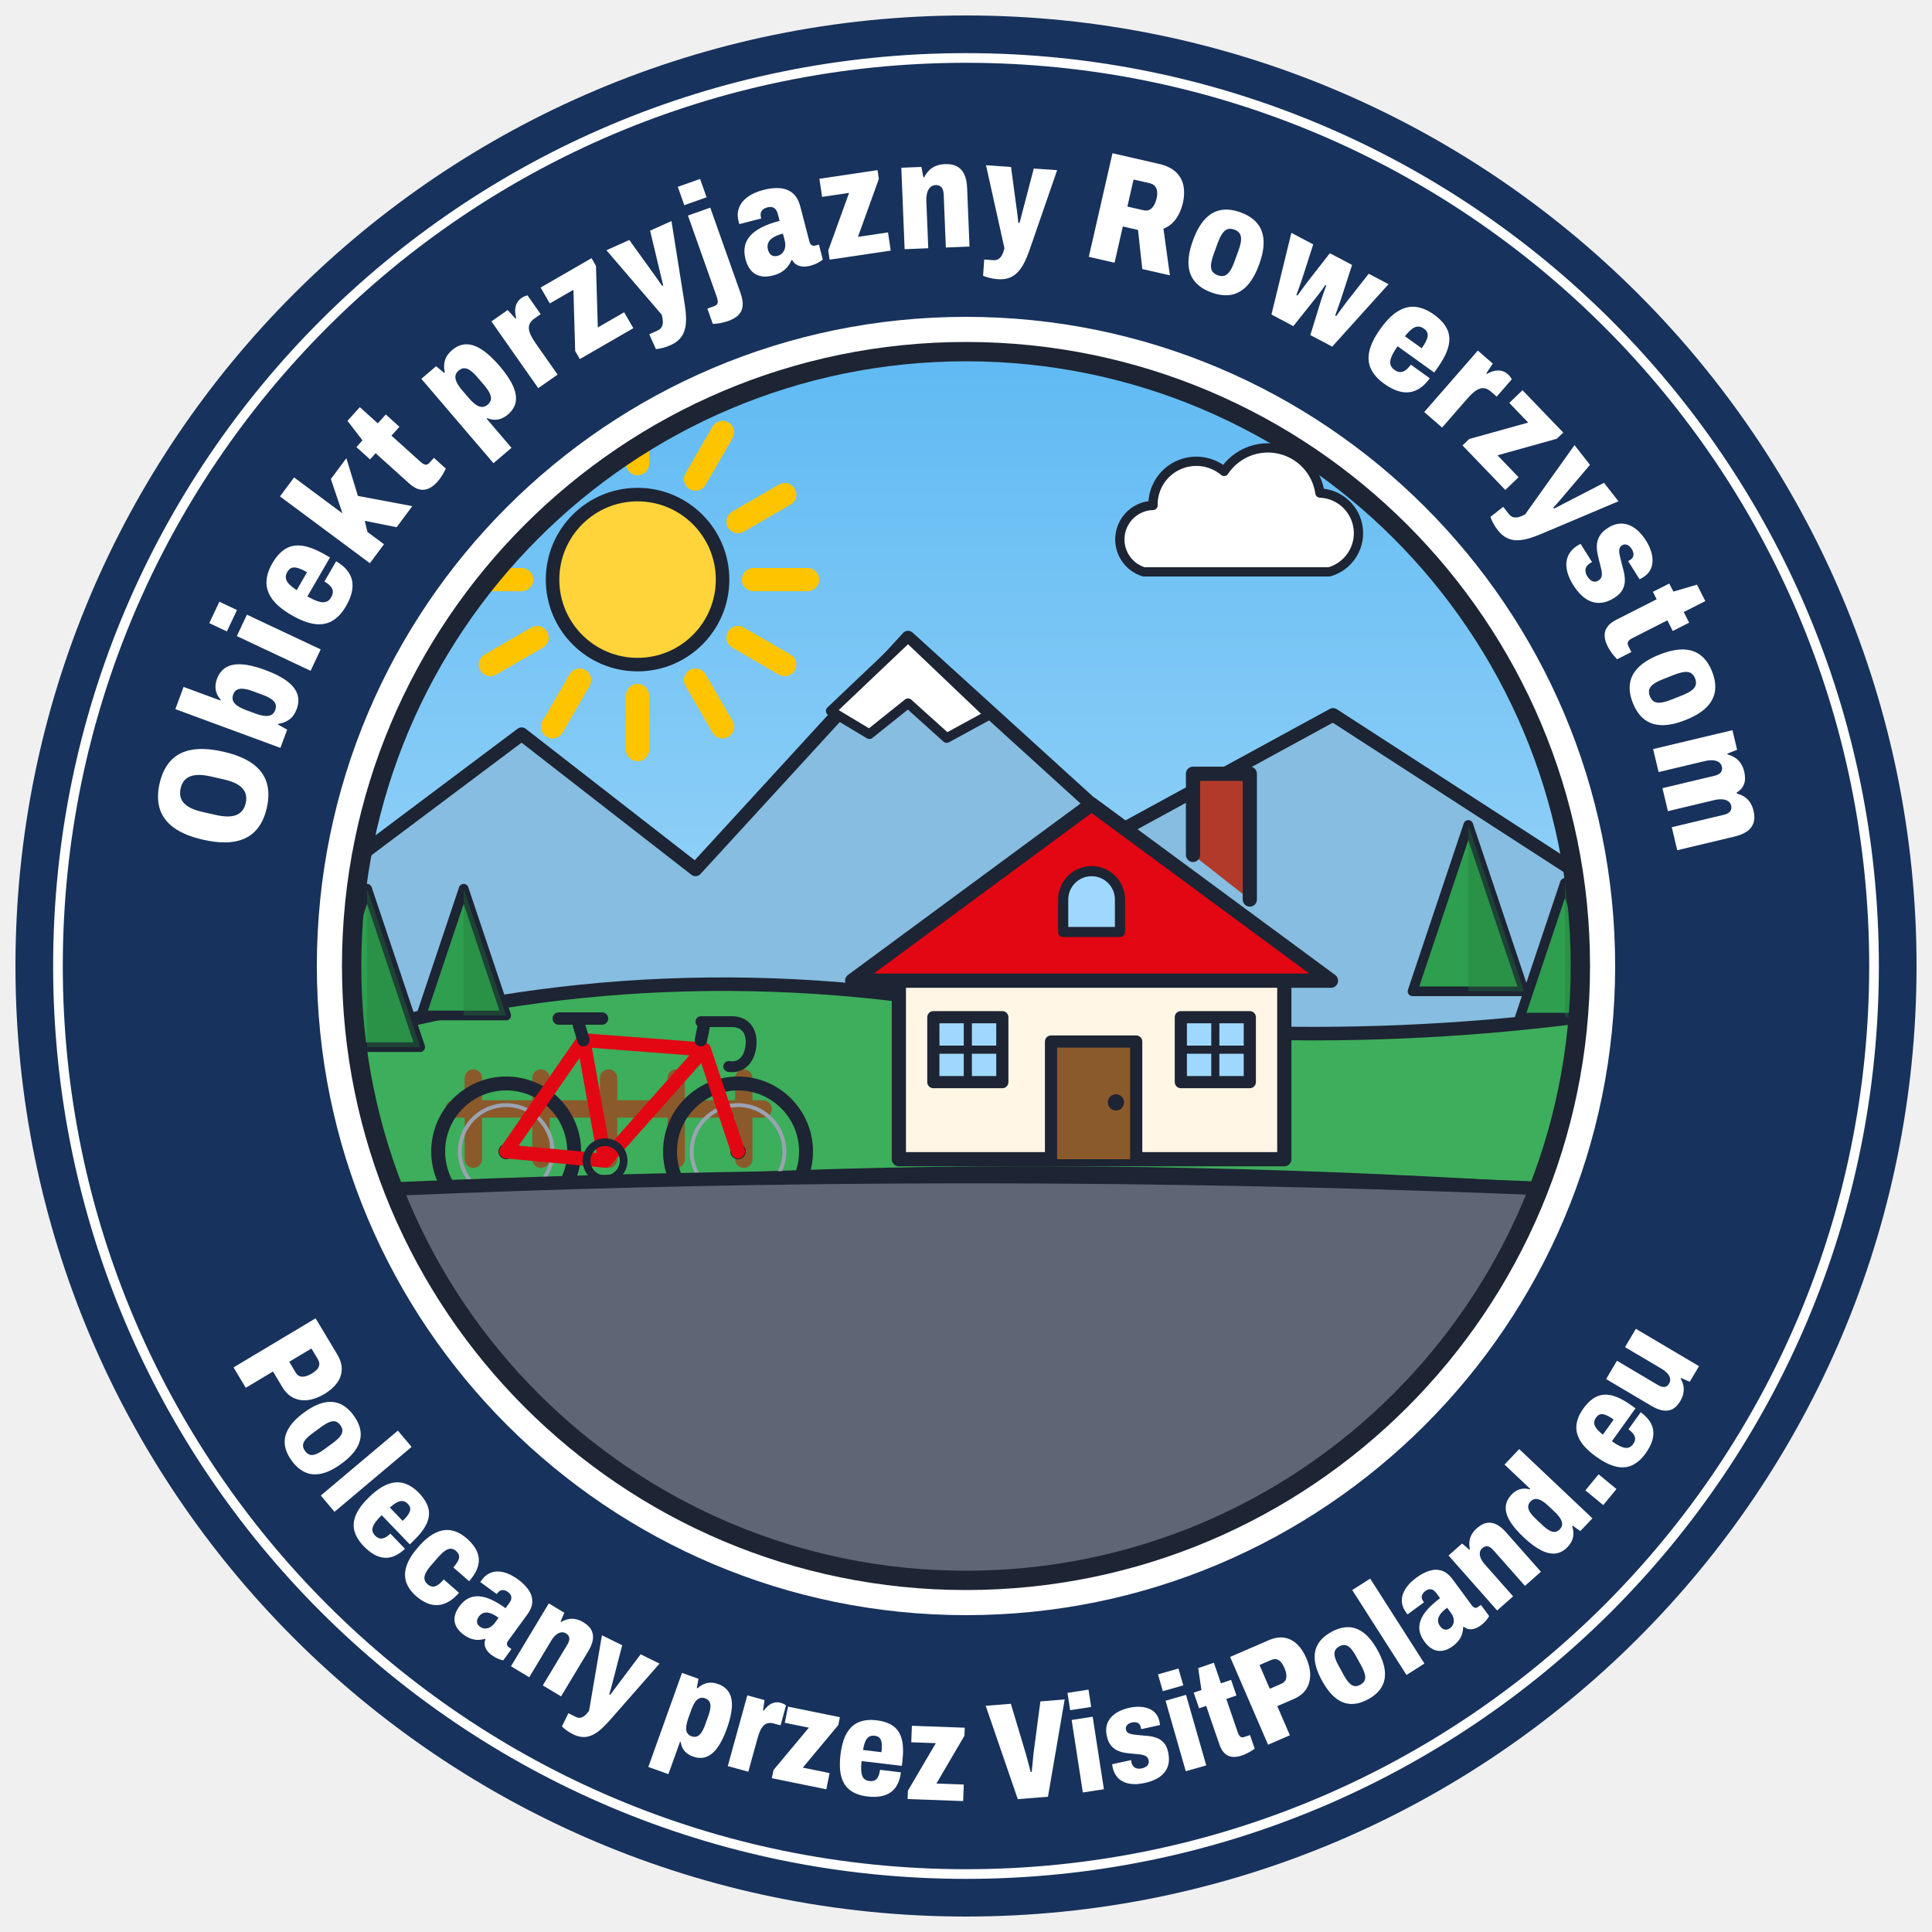
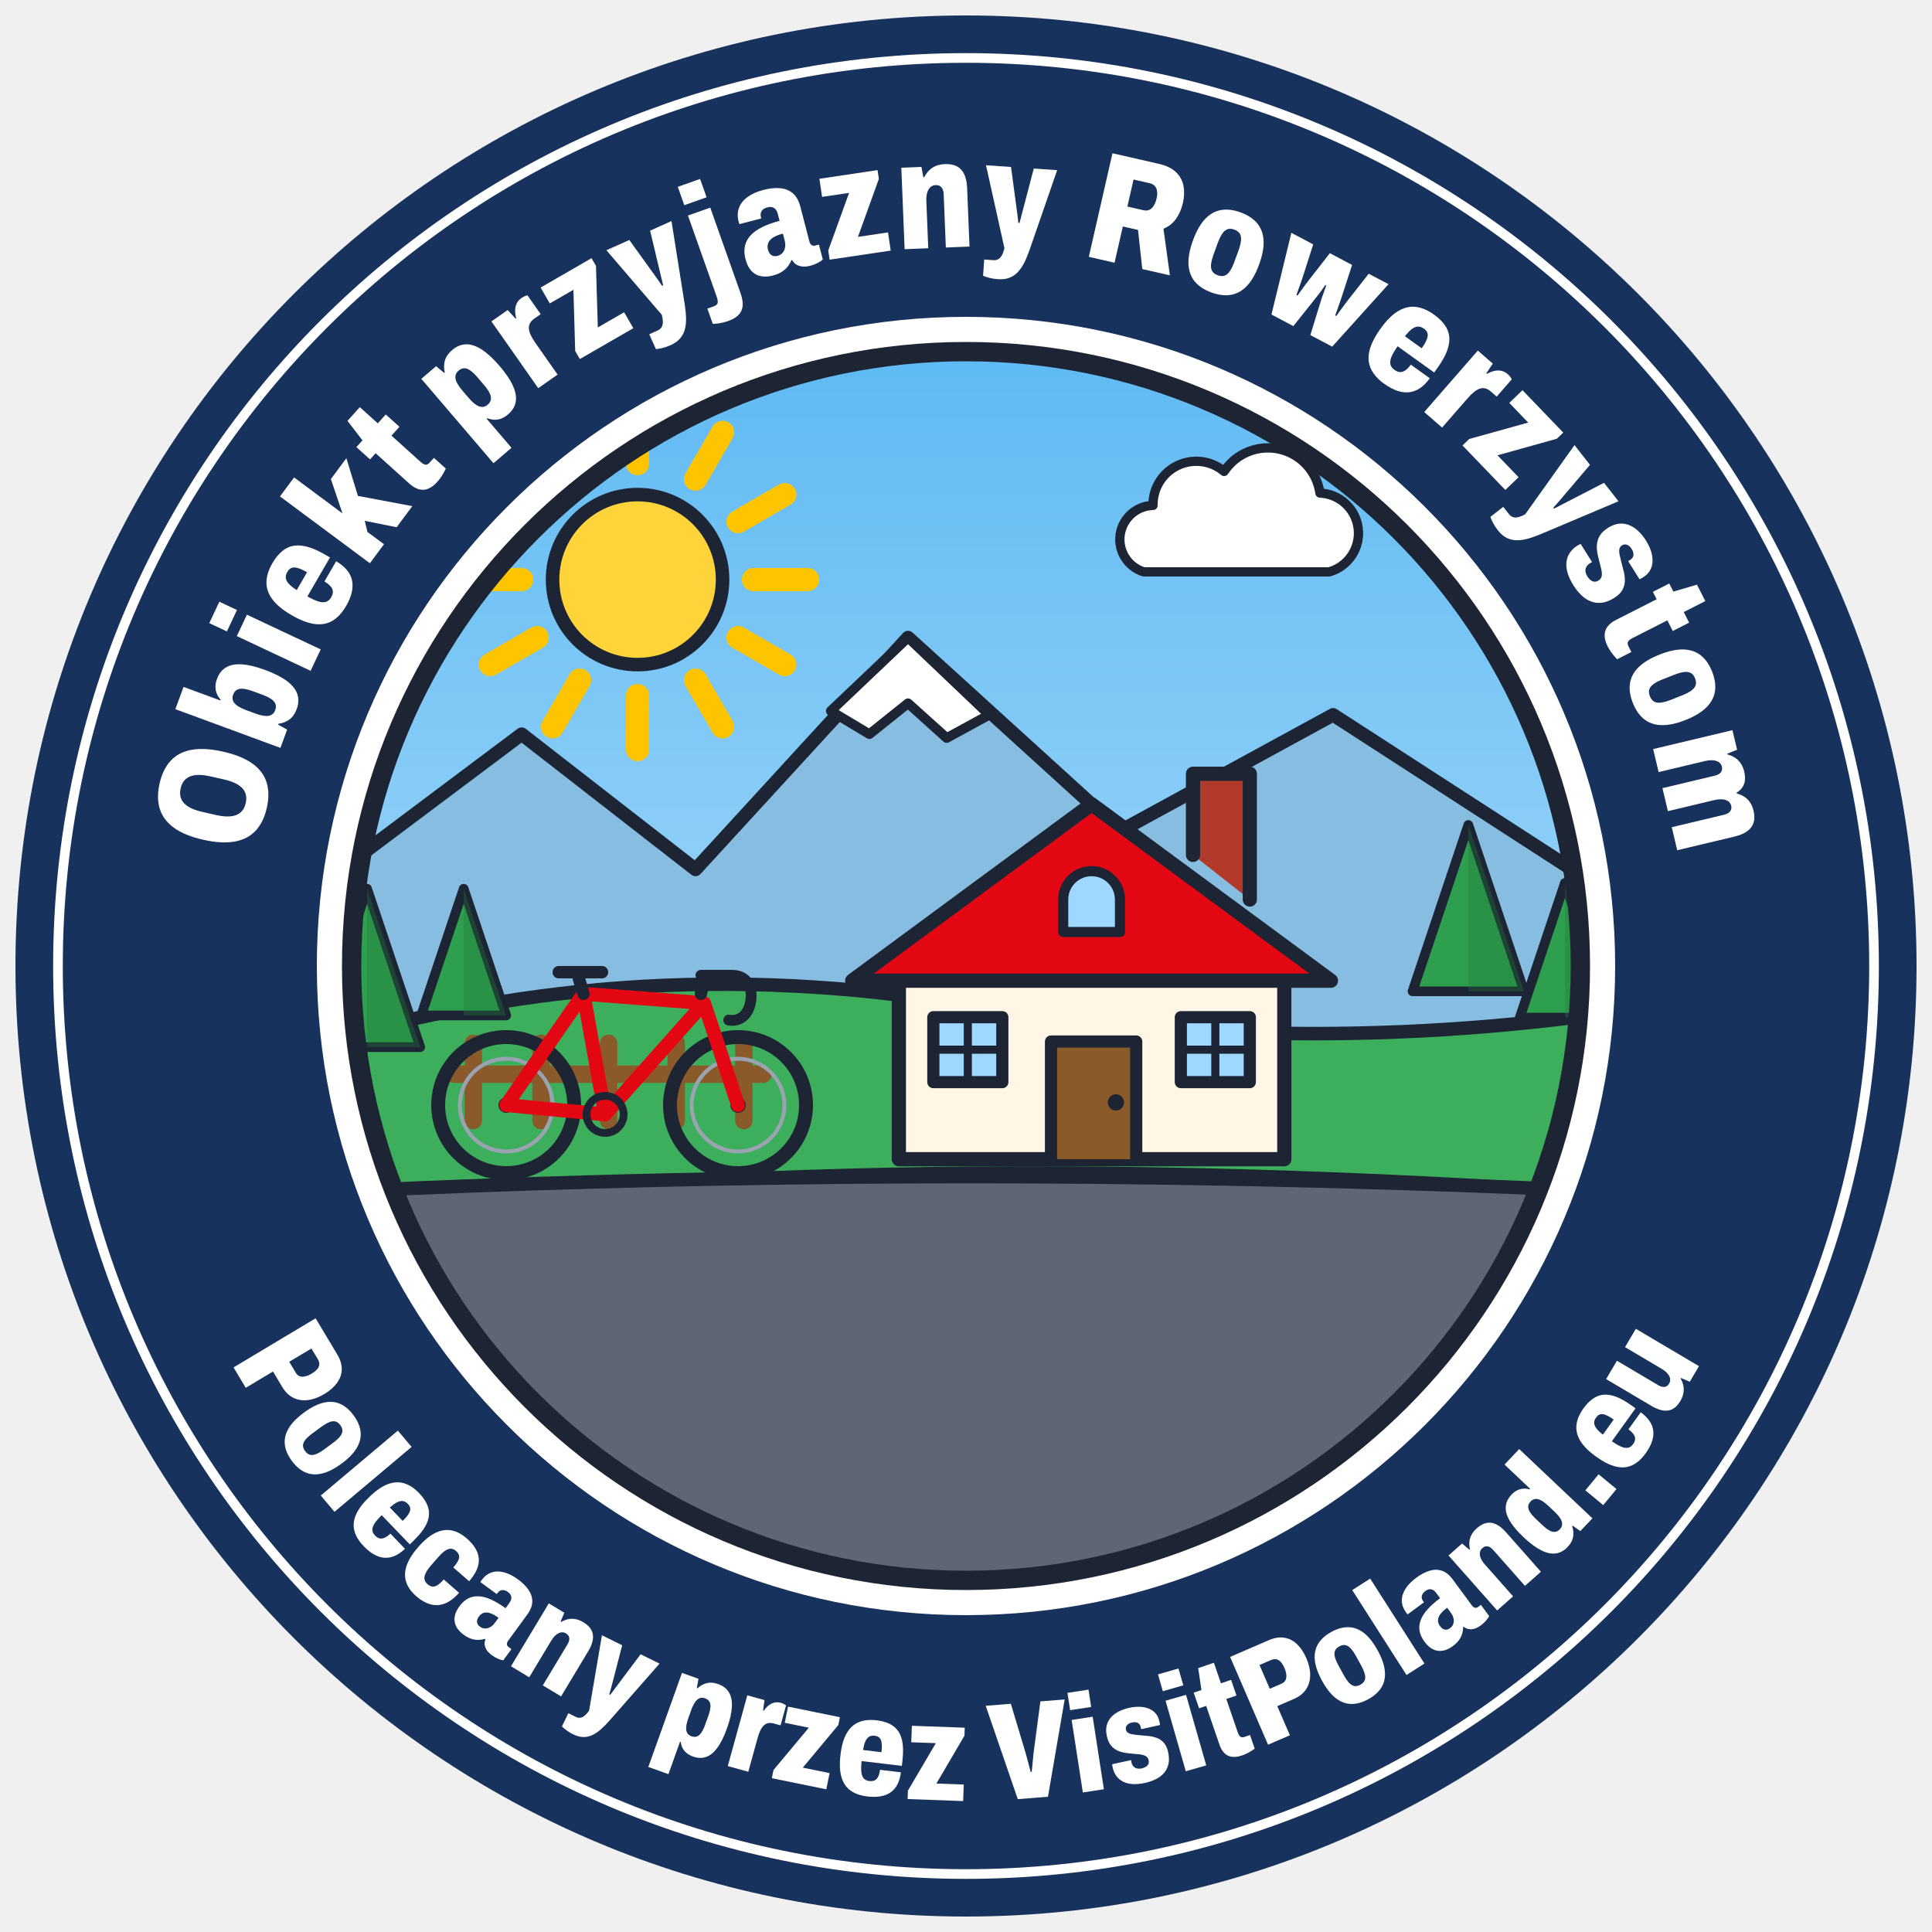
<svg xmlns="http://www.w3.org/2000/svg" viewBox="0 0 1000 1000" width="1000" height="1000" role="img" aria-label="Obiekt przyjazny Rowerzystom, polecany przez VisitPoland.eu">
  <circle cx="500" cy="500" r="492" fill="#17325C" />
  <circle cx="500" cy="500" r="470" fill="none" stroke="#fff" stroke-width="5" />
  <circle cx="500" cy="500" r="336" fill="#fff" />
  <defs>
    <linearGradient id="sk2" x1="0" y1="0" x2="0" y2="1">
      <stop offset="0" stop-color="#59B7F2" />
      <stop offset="1" stop-color="#D2EEFF" />
    </linearGradient>
    <clipPath id="in2">
      <circle cx="500" cy="500" r="318" />
    </clipPath>
  </defs>
  <g clip-path="url(#in2)">
    <rect x="150" y="150" width="700" height="700" fill="url(#sk2)" />
    <path d="M390.0 300.0L418.0 300.0" stroke="#FFC400" stroke-width="12" stroke-linecap="round" />
    <path d="M382.0 330.0L406.2 344.0" stroke="#FFC400" stroke-width="12" stroke-linecap="round" />
    <path d="M360.0 352.0L374.0 376.2" stroke="#FFC400" stroke-width="12" stroke-linecap="round" />
    <path d="M330.0 360.0L330.0 388.0" stroke="#FFC400" stroke-width="12" stroke-linecap="round" />
    <path d="M300.0 352.0L286.0 376.2" stroke="#FFC400" stroke-width="12" stroke-linecap="round" />
    <path d="M278.0 330.0L253.8 344.0" stroke="#FFC400" stroke-width="12" stroke-linecap="round" />
    <path d="M270.0 300.0L242.0 300.0" stroke="#FFC400" stroke-width="12" stroke-linecap="round" />
    <path d="M278.0 270.0L253.8 256.0" stroke="#FFC400" stroke-width="12" stroke-linecap="round" />
    <path d="M300.0 248.0L286.0 223.8" stroke="#FFC400" stroke-width="12" stroke-linecap="round" />
    <path d="M330.0 240.0L330.0 212.0" stroke="#FFC400" stroke-width="12" stroke-linecap="round" />
    <path d="M360.0 248.0L374.0 223.8" stroke="#FFC400" stroke-width="12" stroke-linecap="round" />
    <path d="M382.0 270.0L406.2 256.0" stroke="#FFC400" stroke-width="12" stroke-linecap="round" />
    <circle cx="330" cy="300" r="44" fill="#FFD43B" stroke="#1D2433" stroke-width="7" stroke-linejoin="round" stroke-linecap="round" />
    <g transform="translate(640 280) scale(0.8)">
      <path d="M-60 20h120a26 26 0 0 0-6-51 34 34 0 0 0-62-14 28 28 0 0 0-46 22 22 22 0 0 0-6 43z" fill="#fff" stroke="#1D2433" stroke-width="6" stroke-linejoin="round" stroke-linecap="round" />
    </g>
    <path d="M150 470L270 380L360 450L470 330L580 430L690 370L860 480V860H150Z" fill="#86BDE0" stroke="#1D2433" stroke-width="7" stroke-linejoin="round" stroke-linecap="round" />
    <path d="M430 368L470 330L512 370L490 382L470 364L450 380Z" fill="#fff" stroke="#1D2433" stroke-width="5" stroke-linejoin="round" />
    <path d="M150 545Q320 490 500 520T860 520V860H150Z" fill="#3DAE5B" stroke="#1D2433" stroke-width="7" stroke-linejoin="round" stroke-linecap="round" />
    <path d="M190 460L217.5 542.0H162.5Z" fill="#2E9E4F" stroke="#1D2433" stroke-width="5" stroke-linejoin="round" stroke-linecap="round" />
    <path d="M190 460L217.5 542.0H190Z" fill="#1F7A3A" opacity=".35" />
    <path d="M240 460L262.0 525.6H218.0Z" fill="#2E9E4F" stroke="#1D2433" stroke-width="5" stroke-linejoin="round" stroke-linecap="round" />
    <path d="M240 460L262.0 525.6H240Z" fill="#1F7A3A" opacity=".35" />
    <path d="M760 427L788.875 513.1H731.125Z" fill="#2E9E4F" stroke="#1D2433" stroke-width="5" stroke-linejoin="round" stroke-linecap="round" />
    <path d="M760 427L788.875 513.1H760Z" fill="#1F7A3A" opacity=".35" />
    <path d="M810 457L833.375 526.7H786.625Z" fill="#2E9E4F" stroke="#1D2433" stroke-width="5" stroke-linejoin="round" stroke-linecap="round" />
    <path d="M810 457L833.375 526.7H810Z" fill="#1F7A3A" opacity=".35" />
    <path d="M150 630Q460 590 860 620V860H150Z" fill="#62C46F" stroke="#1D2433" stroke-width="7" stroke-linejoin="round" stroke-linecap="round" />
    <g transform="translate(565 600) scale(1.05)">
      <path d="M-95 0V-95H95V0Z" fill="#FFF6E5" stroke="#1D2433" stroke-width="7" stroke-linejoin="round" stroke-linecap="round" />
      <path d="M-118 -88L0 -175L118 -88Z" fill="#E30613" stroke="#1D2433" stroke-width="7" stroke-linejoin="round" stroke-linecap="round" />
      <path d="M50 -150V-190H78V-128" fill="#B23A2B" stroke="#1D2433" stroke-width="7" stroke-linejoin="round" stroke-linecap="round" />
      <path d="M-20 0V-58H22V0" fill="#8B5A2B" stroke="#1D2433" stroke-width="6" stroke-linejoin="round" stroke-linecap="round" />
      <circle cx="12" cy="-28" r="4" fill="#1D2433" />
      <path d="M-78 -70H-44V-38H-78ZM44 -70H78V-38H44Z" fill="#9FD8FF" stroke="#1D2433" stroke-width="6" stroke-linejoin="round" stroke-linecap="round" />
      <path d="M-61 -70V-38M-78 -54H-44M61 -70V-38M44 -54H78" stroke="#1D2433" stroke-width="4" />
      <path d="M-14 -128a14 14 0 0 1 28 0v16h-28z" fill="#9FD8FF" stroke="#1D2433" stroke-width="5" stroke-linejoin="round" stroke-linecap="round" />
    </g>
-     <path d="M245 600V558M280 600V558M315 600V558M350 600V558M385 600V558M235 574H395" stroke="#8B5A2B" stroke-width="9" stroke-linecap="round" />
-     <g transform="translate(262 596) rotate(0) scale(0.8)">
+     <path d="M245 580V540M280 580V540M315 580V540M350 580V540M385 580V540M235 556H395" stroke="#8B5A2B" stroke-width="9" stroke-linecap="round" />
+     <g transform="translate(262 572) rotate(0) scale(0.8)">
      <circle cx="0" cy="0" r="44" fill="none" stroke="#1D2433" stroke-width="9" />
      <circle cx="0" cy="0" r="30" fill="none" stroke="#9AA3B2" stroke-width="2.5" />
      <circle cx="0" cy="0" r="5" fill="#1D2433" />
      <circle cx="150" cy="0" r="44" fill="none" stroke="#1D2433" stroke-width="9" />
      <circle cx="150" cy="0" r="30" fill="none" stroke="#9AA3B2" stroke-width="2.5" />
      <circle cx="150" cy="0" r="5" fill="#1D2433" />
      <path d="M0 0L64 6L50 -72L128 -66L64 6M0 0L50 -72M128 -66L150 0" stroke="#E30613" stroke-width="9" stroke-linecap="round" stroke-linejoin="round" fill="none" />
      <path d="M126 -72l2 -10" stroke="#1D2433" stroke-width="8" stroke-linecap="round" />
      <path d="M126 -84h20c10 0 14 8 12 18c-2 9 -8 12 -14 11" fill="none" stroke="#1D2433" stroke-width="7" stroke-linecap="round" />
      <path d="M50 -72l-3 -10M34 -86h28" stroke="#1D2433" stroke-width="8" stroke-linecap="round" />
      <circle cx="64" cy="6" r="12" fill="none" stroke="#1D2433" stroke-width="5" />
    </g>
    <path d="M150 618Q500 600 860 618V860H150Z" fill="#5E6675" stroke="#1D2433" stroke-width="7" stroke-linejoin="round" stroke-linecap="round" />
  </g>
  <circle cx="500" cy="500" r="318" fill="none" stroke="#1D2433" stroke-width="10" />
  <g fill="#fff">
    <path d="M138.102 418.144Q136.43 425.531 132.334 429.944Q128.238 434.356 121.493 435.583Q114.748 436.81 105.197 434.649Q95.614 432.48 90.071 428.473Q84.528 424.466 82.721 418.718Q80.915 412.97 82.587 405.583Q84.269 398.147 88.376 393.728Q92.482 389.309 99.205 388.101Q105.928 386.894 115.512 389.062Q125.063 391.223 130.628 395.211Q136.192 399.199 137.988 404.954Q139.784 410.709 138.102 418.144ZM127.189 415.675Q127.748 413.203 127.241 411.262Q126.734 409.32 125.275 407.82Q123.816 406.32 121.463 405.241Q119.109 404.161 115.973 403.451L108.892 401.849Q105.744 401.137 103.164 401.1Q100.583 401.063 98.615 401.788Q96.646 402.512 95.353 404.046Q94.059 405.581 93.499 408.053Q92.944 410.508 93.449 412.458Q93.955 414.408 95.422 415.899Q96.889 417.39 99.235 418.461Q101.582 419.533 104.73 420.245L111.811 421.847Q114.947 422.557 117.535 422.602Q120.122 422.647 122.082 421.931Q124.042 421.216 125.338 419.673Q126.633 418.131 127.189 415.675Z" />
    <path d="M153.562 367.05Q152.259 370.586 149.782 372.409Q147.306 374.232 144.101 374.621L143.939 375.059L148.632 377.648L145.146 387.105L90.765 367.059L95.01 355.543L114.048 362.561L114.206 362.134Q112.931 360.726 112.233 359.056Q111.535 357.385 111.53 355.457Q111.526 353.529 112.311 351.399Q113.805 347.346 116.976 345.453Q120.147 343.559 125.154 343.866Q130.162 344.172 137.182 346.76Q144.292 349.381 148.453 352.472Q152.613 355.563 153.87 359.183Q155.128 362.802 153.562 367.05ZM142.445 367.563Q143.106 365.768 142.585 364.367Q142.064 362.965 140.366 361.802Q138.669 360.639 135.826 359.591L130.942 357.79Q128.029 356.716 125.995 356.514Q123.962 356.311 122.654 357.038Q121.346 357.765 120.696 359.528Q120.209 360.849 120.422 361.999Q120.635 363.148 121.517 364.132Q122.398 365.116 123.916 365.975Q125.435 366.835 127.56 367.619L132.031 369.267Q134.792 370.285 136.886 370.526Q138.981 370.767 140.382 370.06Q141.784 369.354 142.445 367.563Z" />
    <path d="M117.444 326.823 108.327 322.534 113.539 311.454 122.656 315.743ZM160.772 347.206 122.588 329.242 127.8 318.163 165.984 336.126Z" />
    <path d="M179.121 313.702Q176.094 318.925 172.097 321.3Q168.1 323.675 162.877 322.985Q157.653 322.295 150.917 318.391Q144.098 314.44 140.962 310.176Q137.826 305.913 137.924 301.272Q138.021 296.632 140.959 291.563Q143.93 286.436 147.694 284.11Q151.458 281.785 156.517 282.494Q161.576 283.204 168.49 287.21L170.793 288.545L159.114 308.699Q162.308 310.521 164.664 311.276Q167.02 312.032 168.673 311.541Q170.327 311.049 171.418 309.167Q172.124 307.949 172.254 306.854Q172.385 305.759 171.941 304.763Q171.497 303.767 170.489 302.826Q169.48 301.885 167.928 300.966L173.99 290.505Q177.474 292.543 179.533 295.026Q181.591 297.508 182.211 300.404Q182.83 303.3 182.057 306.635Q181.283 309.969 179.121 313.702ZM153.577 305.437 158.934 296.192Q156.831 294.974 155.223 294.363Q153.615 293.752 152.392 293.722Q151.17 293.692 150.281 294.276Q149.392 294.861 148.719 296.022Q147.719 297.748 147.955 299.276Q148.191 300.804 149.591 302.286Q150.991 303.768 153.577 305.437Z" />
    <path d="M191.451 291.528 144.913 256.946 152.217 247.118 177.257 265.726 171.262 247.947 179.279 237.159 185.254 256.684 213.407 261.982 205.301 272.89 188.797 269.588 190.197 275.341 198.754 281.7Z" />
    <path d="M226.3 249.465Q224.039 251.975 221.676 252.946Q219.314 253.918 216.862 253.255Q214.41 252.592 211.937 250.364L194.419 234.584L191.534 237.786L184.467 231.421L187.613 227.929L179.86 217.826L186.244 210.74L195.547 219.121L199.678 214.535L206.745 220.901L202.614 225.486L217.635 239.017Q219.058 240.3 220.157 240.499Q221.255 240.698 222.408 239.418L224.599 236.985L230.774 242.547Q230.197 243.741 229.465 245.026Q228.733 246.311 227.923 247.437Q227.112 248.563 226.3 249.465Z" />
    <path d="M255.421 239.759 218.083 196.083 225.745 189.533 229.849 192.996 230.204 192.692Q229.451 189.478 230.281 186.58Q231.111 183.683 233.975 181.234Q237.417 178.292 241.248 178.217Q245.079 178.141 249.415 180.964Q253.752 183.788 258.687 189.561Q263.53 195.226 265.563 199.828Q267.596 204.429 266.92 208.06Q266.244 211.691 262.961 214.497Q261.235 215.973 259.439 216.653Q257.643 217.334 255.834 217.258Q254.025 217.183 252.249 216.459L251.903 216.755L264.75 231.783ZM252.429 209.452Q253.856 208.231 254.085 206.752Q254.313 205.273 253.412 203.43Q252.512 201.586 250.521 199.258L247.139 195.301Q245.143 192.966 243.469 191.784Q241.794 190.602 240.299 190.6Q238.804 190.597 237.35 191.839Q235.899 193.08 235.723 194.64Q235.546 196.2 236.493 198.074Q237.44 199.948 239.379 202.216L242.467 205.829Q243.939 207.551 245.268 208.672Q246.597 209.793 247.825 210.279Q249.054 210.765 250.206 210.566Q251.358 210.367 252.429 209.452Z" />
    <path d="M278.585 200.915 254.363 166.36 262.768 160.469 266.848 164.924 267.193 164.682Q266.593 162.504 266.64 160.564Q266.686 158.624 267.485 157.014Q268.283 155.404 269.872 154.29Q270.673 153.729 271.513 153.364Q272.353 152.999 273.027 152.882L279.842 162.604L276.574 164.895Q274.999 166 274.31 167.302Q273.622 168.605 273.75 170.139Q273.878 171.674 274.725 173.48Q275.573 175.286 277.051 177.395L288.611 193.886Z" />
    <path d="M300.123 185.848 297.716 181.678 296.8 149.991 284.566 157.051 279.827 148.839 306.181 133.629 308.479 137.612 309.428 169.491 323.057 161.625 327.813 169.866Z" />
    <path d="M347.079 178.658Q344.837 179.664 342.708 180.157Q340.578 180.65 339.489 180.694L336.046 173.015L340.304 171.105Q341.915 170.383 342.539 169.15Q343.162 167.917 343.087 166.319Q343.011 164.722 342.534 162.922L313.881 129.523L325.72 124.214L337.331 140.336Q338.096 141.344 339.075 142.746Q340.054 144.148 341.027 145.515Q342 146.883 342.684 147.956L343.241 147.705Q343.043 146.779 342.754 145.575Q342.466 144.37 342.127 143.034Q341.788 141.697 341.509 140.42Q341.229 139.143 340.954 138.1L336.492 119.384L347.559 114.422L354.419 157.608Q355.021 161.434 355.097 164.689Q355.173 167.944 354.447 170.589Q353.721 173.234 351.948 175.252Q350.176 177.27 347.079 178.658Z" />
    <path d="M354.187 106.203 350.823 96.706 362.365 92.618 365.729 102.115ZM376.763 166.211Q375.873 166.526 374.391 166.895Q372.908 167.263 371.391 167.454Q369.874 167.646 368.928 167.605L366.136 159.723L369.55 158.514Q371.24 157.915 371.465 156.767Q371.691 155.619 370.921 153.444L356.085 111.562L367.627 107.473L383.292 151.699Q384.666 155.577 384.387 158.377Q384.108 161.176 382.189 163.072Q380.271 164.968 376.763 166.211Z" />
    <path d="M400.048 142.612Q397.625 143.242 395.416 143.135Q393.207 143.028 391.333 142.061Q389.459 141.094 388.06 139.131Q386.661 137.168 385.877 134.151Q384.908 130.425 385.57 127.368Q386.233 124.31 388.47 121.869Q390.708 119.427 394.487 117.555Q398.266 115.683 403.52 114.317L402.597 110.767Q402.218 109.308 401.505 108.437Q400.792 107.566 399.739 107.258Q398.687 106.949 397.228 107.329Q395.758 107.711 394.898 108.466Q394.038 109.222 393.796 110.22Q393.554 111.218 393.861 112.402L394.034 113.067L382.734 116.005Q382.573 115.704 382.496 115.409Q382.419 115.114 382.325 114.752Q381.306 110.835 382.5 107.596Q383.693 104.356 386.932 101.975Q390.172 99.594 395.273 98.268Q399.642 97.132 403.5 97.384Q407.357 97.637 410.183 99.894Q413.008 102.15 414.284 107.057L418.971 125.082Q419.28 126.271 420.054 126.832Q420.828 127.394 421.982 127.093L423.87 126.602L425.883 134.343Q424.855 135.242 423.182 136.122Q421.51 137.001 419.417 137.545Q417.163 138.131 415.312 137.942Q413.461 137.754 412.13 136.89Q410.8 136.027 410.04 134.594L409.628 134.701Q408.937 136.385 407.744 137.927Q406.551 139.468 404.688 140.679Q402.824 141.89 400.048 142.612ZM402.467 132.429Q403.687 132.111 404.553 131.359Q405.42 130.606 405.905 129.561Q406.39 128.516 406.463 127.212Q406.535 125.908 406.164 124.484L405.236 120.915Q401.831 121.801 399.982 123.064Q398.133 124.327 397.584 125.867Q397.035 127.408 397.499 129.193Q397.86 130.584 398.579 131.419Q399.297 132.254 400.284 132.497Q401.272 132.739 402.467 132.429Z" />
    <path d="M429.412 134.405 428.704 129.643 439.485 99.832 425.514 101.908 424.12 92.529 454.218 88.057 454.894 92.605 444.073 122.606 459.638 120.293 461.036 129.705Z" />
    <path d="M468.232 128.983 466.522 86.819 476.929 86.397 477.932 91.783 478.353 91.766Q479.462 89.582 481 88.095Q482.538 86.607 484.572 85.825Q486.606 85.043 489.071 84.943Q492.903 84.788 495.38 86.149Q497.857 87.511 499.134 90.29Q500.411 93.069 500.583 97.296L501.813 127.621L489.566 128.117L488.45 100.594Q488.402 99.415 488.126 98.515Q487.85 97.615 487.335 96.995Q486.821 96.376 486.057 96.069Q485.294 95.763 484.265 95.804Q482.605 95.872 481.504 96.943Q480.403 98.015 479.89 99.82Q479.376 101.625 479.474 104.025L480.466 128.486Z" />
    <path d="M516.496 144.51Q514.044 144.34 511.934 143.773Q509.823 143.205 508.842 142.73L509.423 134.334L514.078 134.656Q515.839 134.778 516.97 133.984Q518.101 133.19 518.787 131.745Q519.473 130.301 519.9 128.488L510.36 85.529L523.304 86.424L525.95 106.114Q526.15 107.364 526.354 109.062Q526.557 110.759 526.771 112.424Q526.985 114.089 527.083 115.357L527.692 115.399Q527.954 114.489 528.267 113.29Q528.58 112.092 528.91 110.753Q529.241 109.415 529.596 108.157Q529.951 106.899 530.201 105.849L535.081 87.238L547.181 88.075L532.887 129.4Q531.616 133.058 530.149 135.965Q528.683 138.872 526.796 140.863Q524.909 142.854 522.395 143.799Q519.882 144.744 516.496 144.51Z" />
    <path d="M563.569 132.94 575.813 79.322 599.695 84.776Q605.655 86.137 608.735 89.152Q611.815 92.168 612.579 96.264Q613.343 100.361 612.296 104.948Q611.193 109.78 608.679 113.294Q606.165 116.808 602.209 118.384L605.528 142.522L591.243 139.26L589.03 119.01L581.178 117.217L576.893 135.983ZM583.531 106.915 591.853 108.816Q594.507 109.422 596.214 107.681Q597.92 105.939 598.646 102.762Q599.123 100.671 598.915 99.044Q598.707 97.418 597.763 96.32Q596.819 95.222 594.951 94.795L586.728 92.917Z" />
    <path d="M627.015 151.377Q621.457 149.352 618.456 145.76Q615.456 142.168 615.17 136.858Q614.884 131.549 617.477 124.432Q620.088 117.268 623.715 113.411Q627.341 109.554 631.952 108.727Q636.562 107.9 642.121 109.926Q647.692 111.955 650.701 115.56Q653.711 119.164 654.019 124.455Q654.328 129.746 651.717 136.91Q649.124 144.026 645.475 147.902Q641.826 151.777 637.206 152.592Q632.586 153.407 627.015 151.377ZM630.262 142.469Q632.233 143.187 633.747 142.716Q635.261 142.245 636.517 140.442Q637.774 138.64 638.944 135.429L640.969 129.873Q642.155 126.618 642.351 124.434Q642.548 122.25 641.697 120.901Q640.846 119.552 638.875 118.834Q636.947 118.132 635.43 118.617Q633.913 119.103 632.666 120.905Q631.419 122.706 630.233 125.961L628.208 131.517Q627.038 134.728 626.832 136.913Q626.627 139.098 627.481 140.432Q628.334 141.766 630.262 142.469Z" />
    <path d="M658.103 162.8 668.402 120.513 679.722 126.496 674.42 142.984Q674.076 144.175 673.427 145.958Q672.779 147.741 672.144 149.55Q671.509 151.358 671.02 152.683L671.556 152.967Q672.544 151.658 673.645 150.114Q674.745 148.57 675.824 147.126Q676.903 145.681 677.689 144.694L688.34 131.051L699.832 137.126L694.49 153.613Q694.165 154.713 693.535 156.448Q692.906 158.182 692.271 160.015Q691.637 161.848 691.098 163.296L691.634 163.579Q692.456 162.44 693.552 160.933Q694.647 159.427 695.759 157.933Q696.872 156.439 697.711 155.357L708.454 141.682L718.691 147.094L689.543 179.417L678.234 173.44L683.283 157.008Q683.682 155.72 684.238 154.033Q684.793 152.346 685.413 150.668Q686.033 148.99 686.469 147.768L685.989 147.515Q685.338 148.511 684.324 149.895Q683.311 151.28 682.234 152.711Q681.158 154.143 680.155 155.331L669.438 168.791Z" />
    <path d="M716.483 198.66Q711.577 195.141 709.6 190.934Q707.623 186.726 708.816 181.594Q710.008 176.462 714.545 170.135Q719.138 163.73 723.685 161.022Q728.232 158.313 732.841 158.86Q737.451 159.406 742.212 162.82Q747.027 166.273 748.977 170.245Q750.927 174.216 749.731 179.183Q748.536 184.15 743.879 190.644L742.327 192.807L723.398 179.231Q721.276 182.234 720.296 184.505Q719.316 186.777 719.645 188.471Q719.974 190.164 721.742 191.432Q722.886 192.253 723.963 192.489Q725.04 192.724 726.074 192.379Q727.109 192.033 728.143 191.121Q729.177 190.209 730.242 188.753L740.067 195.799Q737.701 199.069 735.031 200.878Q732.361 202.686 729.419 203.022Q726.476 203.359 723.232 202.266Q719.988 201.174 716.483 198.66ZM727.181 174.036 735.864 180.263Q737.28 178.287 738.044 176.746Q738.808 175.205 738.956 173.991Q739.104 172.777 738.609 171.836Q738.113 170.895 737.022 170.112Q735.401 168.95 733.857 169.037Q732.314 169.124 730.703 170.374Q729.092 171.623 727.181 174.036Z" />
    <path d="M737.192 213.266 764.921 181.457 772.659 188.202 769.313 193.233 769.63 193.51Q771.601 192.404 773.496 191.983Q775.39 191.563 777.145 191.952Q778.899 192.34 780.362 193.615Q781.099 194.258 781.655 194.986Q782.211 195.714 782.486 196.34L774.684 205.29L771.676 202.668Q770.225 201.403 768.795 201.048Q767.366 200.692 765.907 201.185Q764.448 201.677 762.898 202.933Q761.348 204.189 759.655 206.131L746.421 221.311Z" />
    <path d="M756.988 230.557 760.458 227.22 790.999 218.724 781.209 208.543 788.043 201.971 809.134 223.903 805.819 227.09 775.101 235.664 786.008 247.006 779.149 253.602Z" />
    <path d="M775.239 274.415Q773.725 272.479 772.735 270.531Q771.745 268.582 771.441 267.535L778.069 262.349L780.945 266.025Q782.033 267.415 783.38 267.724Q784.726 268.034 786.259 267.577Q787.791 267.12 789.425 266.225L814.969 230.392L822.964 240.611L810.101 255.752Q809.306 256.737 808.18 258.024Q807.054 259.311 805.96 260.584Q804.866 261.856 803.989 262.778L804.366 263.259Q805.217 262.844 806.317 262.275Q807.417 261.706 808.633 261.056Q809.85 260.406 811.022 259.828Q812.194 259.25 813.142 258.733L830.238 249.909L837.712 259.462L797.435 276.487Q793.866 277.99 790.725 278.845Q787.583 279.7 784.841 279.63Q782.099 279.56 779.715 278.324Q777.33 277.088 775.239 274.415Z" />
    <path d="M814.364 302.906Q812.217 299.476 811.353 296.436Q810.49 293.396 810.814 290.787Q811.138 288.179 812.578 286.062Q814.018 283.945 816.512 282.383Q816.79 282.209 817.235 281.965Q817.68 281.721 818.134 281.517L824.042 290.954Q823.581 291.163 823.302 291.337Q823.024 291.511 822.731 291.695Q821.566 292.464 821.032 293.517Q820.497 294.57 820.654 295.821Q820.811 297.072 821.635 298.387Q822.292 299.438 823.175 300.175Q824.058 300.913 825.137 301.055Q826.216 301.197 827.387 300.464Q828.887 299.525 829.071 297.963Q829.254 296.402 828.761 294.38Q828.269 292.357 827.669 290.052Q827.089 287.945 826.722 285.716Q826.355 283.488 826.636 281.267Q826.918 279.047 828.23 276.99Q829.541 274.934 832.352 273.174Q835.353 271.296 838.128 271.053Q840.904 270.809 843.43 271.868Q845.956 272.928 848.115 275.018Q850.275 277.108 852.003 279.868Q853.678 282.544 854.551 285.255Q855.424 287.967 855.347 290.502Q855.27 293.037 854.106 295.151Q852.942 297.265 850.562 298.755Q850.12 299.031 849.565 299.344Q849.009 299.658 848.613 299.826L842.744 290.45L843.744 289.824Q844.828 289.145 845.223 288.25Q845.618 287.354 845.443 286.308Q845.269 285.261 844.585 284.169Q844.159 283.489 843.598 282.931Q843.036 282.373 842.365 282.077Q841.694 281.781 840.985 281.794Q840.275 281.807 839.525 282.277Q838.356 283.008 838.158 284.338Q837.961 285.667 838.369 287.405Q838.778 289.144 839.262 291.168Q839.869 293.382 840.463 295.812Q841.056 298.242 841.013 300.668Q840.97 303.095 839.75 305.346Q838.531 307.597 835.512 309.486Q832.177 311.574 829.162 311.954Q826.148 312.335 823.489 311.314Q820.831 310.293 818.544 308.111Q816.257 305.93 814.364 302.906Z" />
    <path d="M832.14 334.583Q830.609 331.571 830.552 329.017Q830.494 326.463 831.994 324.413Q833.493 322.363 836.461 320.856L857.481 310.177L855.529 306.334L864.008 302.026L866.137 306.216L878.35 302.611L882.67 311.114L871.506 316.785L874.301 322.287L865.822 326.595L863.027 321.093L845.003 330.25Q843.295 331.117 842.714 332.071Q842.134 333.025 842.914 334.56L844.397 337.479L836.988 341.243Q836.081 340.276 835.145 339.132Q834.208 337.987 833.449 336.826Q832.689 335.665 832.14 334.583Z" />
    <path d="M845.144 363.816Q842.973 358.313 843.671 353.685Q844.369 349.057 848.153 345.321Q851.937 341.585 858.983 338.806Q866.076 336.008 871.367 336.164Q876.659 336.319 880.336 339.221Q884.014 342.123 886.185 347.626Q888.361 353.141 887.659 357.784Q886.958 362.427 883.203 366.168Q879.449 369.908 872.356 372.706Q865.31 375.485 859.989 375.325Q854.669 375.165 850.994 372.248Q847.32 369.331 845.144 363.816ZM853.965 360.337Q854.734 362.288 856.091 363.109Q857.448 363.929 859.63 363.674Q861.812 363.419 864.992 362.165L870.492 359.995Q873.715 358.724 875.48 357.422Q877.245 356.12 877.69 354.589Q878.135 353.057 877.365 351.106Q876.612 349.197 875.242 348.384Q873.872 347.571 871.697 347.833Q869.522 348.094 866.299 349.366L860.799 351.536Q857.619 352.79 855.848 354.085Q854.076 355.381 853.644 356.905Q853.212 358.428 853.965 360.337Z" />
    <path d="M855.66 387.719 896.71 377.938 899.124 388.07 894.051 390.085 894.149 390.494Q896.472 391.114 898.22 392.308Q899.968 393.502 901.114 395.293Q902.259 397.084 902.814 399.415Q903.704 403.151 902.708 405.841Q901.711 408.532 898.866 410.292L898.968 410.718Q901.291 411.338 903.036 412.517Q904.78 413.696 905.924 415.48Q907.067 417.265 907.621 419.587Q908.491 423.24 907.632 425.881Q906.772 428.522 904.297 430.284Q901.822 432.047 897.73 433.021L868.135 440.073L865.297 428.162L892.129 421.769Q893.265 421.498 894.101 421.079Q894.937 420.66 895.44 420.062Q895.943 419.465 896.106 418.698Q896.27 417.93 896.053 417.017Q895.684 415.47 894.435 414.656Q893.187 413.842 891.327 413.73Q889.467 413.618 887.131 414.174L863.316 419.849L860.482 407.955L887.314 401.561Q888.45 401.291 889.286 400.871Q890.122 400.452 890.625 399.855Q891.128 399.257 891.291 398.49Q891.455 397.722 891.238 396.809Q890.869 395.262 889.621 394.453Q888.374 393.643 886.512 393.521Q884.649 393.398 882.314 393.955L858.499 399.629Z" />
  </g>
  <g fill="#fff">
    <path d="M120.888 707.771 163.359 682.348 174.51 700.976Q177.015 705.161 176.888 708.905Q176.761 712.649 174.419 715.843Q172.077 719.036 167.88 721.549Q163.574 724.126 159.495 724.661Q155.416 725.196 151.959 723.557Q148.501 721.917 146.084 717.879L141.301 709.888L127.206 718.325ZM149.703 704.858 153.028 710.414Q154.309 712.554 156.471 712.578Q158.633 712.602 161.263 711.027Q163.134 709.907 164.154 708.737Q165.173 707.567 165.273 706.261Q165.373 704.955 164.459 703.429L161.197 697.978Z" />
    <path d="M151.019 756.093Q147.869 751.8 147.416 747.612Q146.963 743.425 149.401 739.306Q151.838 735.188 157.333 731.155Q162.866 727.094 167.507 726.018Q172.148 724.941 176.014 726.624Q179.879 728.307 183.03 732.6Q186.187 736.901 186.64 741.103Q187.094 745.305 184.683 749.42Q182.271 753.536 176.739 757.596Q171.244 761.629 166.576 762.709Q161.909 763.788 158.042 762.092Q154.176 760.395 151.019 756.093ZM157.899 751.044Q159.016 752.566 160.385 752.969Q161.754 753.373 163.594 752.651Q165.435 751.929 167.915 750.109L172.205 746.96Q174.719 745.115 175.957 743.578Q177.195 742.04 177.231 740.605Q177.267 739.171 176.15 737.649Q175.058 736.16 173.679 735.766Q172.301 735.372 170.468 736.098Q168.634 736.824 166.121 738.669L161.83 741.818Q159.35 743.638 158.105 745.171Q156.86 746.705 156.833 748.13Q156.806 749.555 157.899 751.044Z" />
    <path d="M166.038 774.087 205.935 740.484 213.034 748.913 173.137 782.515Z" />
    <path d="M188.268 800.324Q184.501 796.409 183.438 792.361Q182.376 788.314 184.27 783.967Q186.163 779.619 191.212 774.761Q196.324 769.843 200.79 768.189Q205.257 766.534 209.247 767.771Q213.238 769.007 216.894 772.807Q220.591 776.65 221.668 780.483Q222.746 784.317 220.876 788.517Q219.006 792.718 213.824 797.704L212.098 799.365L197.562 784.258Q195.193 786.569 193.955 788.419Q192.716 790.27 192.731 791.822Q192.745 793.375 194.103 794.786Q194.981 795.699 195.896 796.084Q196.81 796.469 197.783 796.332Q198.755 796.195 199.819 795.556Q200.883 794.918 202.063 793.803L209.609 801.645Q206.98 804.152 204.322 805.317Q201.663 806.481 199.004 806.298Q196.345 806.115 193.652 804.618Q190.96 803.121 188.268 800.324ZM201.759 780.278 208.426 787.207Q210.002 785.69 210.93 784.451Q211.858 783.212 212.187 782.162Q212.517 781.112 212.232 780.198Q211.947 779.284 211.109 778.413Q209.864 777.119 208.484 776.944Q207.103 776.769 205.474 777.612Q203.844 778.455 201.759 780.278Z" />
    <path d="M215.458 826.201Q211.485 822.733 210.216 818.78Q208.947 814.827 210.488 810.329Q212.028 805.832 216.471 800.742Q220.984 795.572 225.256 793.466Q229.528 791.36 233.608 792.116Q237.687 792.873 241.617 796.304Q244.319 798.663 245.914 801.199Q247.509 803.736 247.796 806.477Q248.083 809.218 246.88 812.196Q245.677 815.173 242.82 818.446L234.64 811.305Q236.416 809.271 237.143 807.763Q237.87 806.256 237.588 805.068Q237.307 803.88 236.043 802.776Q234.776 801.67 233.401 801.613Q232.026 801.556 230.398 802.656Q228.769 803.756 226.671 806.159L223.159 810.183Q221.326 812.282 220.418 814.054Q219.509 815.825 219.695 817.287Q219.882 818.75 221.257 819.95Q222.51 821.044 223.754 821.208Q224.998 821.371 226.444 820.475Q227.891 819.578 229.685 817.523L237.597 824.429Q234.939 827.474 232.183 829.052Q229.428 830.629 226.628 830.796Q223.828 830.962 221.025 829.788Q218.223 828.614 215.458 826.201Z" />
    <path d="M239.985 846.122Q238.165 844.795 236.979 843.196Q235.794 841.596 235.399 839.74Q235.003 837.885 235.572 835.791Q236.142 833.697 237.795 831.43Q239.837 828.631 242.343 827.349Q244.85 826.067 247.826 826.232Q250.802 826.398 254.26 827.962Q257.719 829.526 261.667 832.405L263.612 829.738Q264.411 828.642 264.611 827.649Q264.811 826.656 264.425 825.747Q264.04 824.838 262.944 824.039Q261.84 823.233 260.823 823.065Q259.806 822.897 258.974 823.298Q258.141 823.698 257.492 824.588L257.127 825.087L248.637 818.895Q248.755 818.61 248.917 818.389Q249.078 818.167 249.276 817.896Q251.423 814.952 254.359 813.936Q257.295 812.919 260.8 813.817Q264.305 814.715 268.138 817.51Q271.42 819.904 273.444 822.735Q275.468 825.565 275.508 828.819Q275.548 832.073 272.86 835.759L262.982 849.302Q262.33 850.195 262.381 851.054Q262.431 851.913 263.298 852.545L264.717 853.58L260.475 859.396Q259.263 859.193 257.697 858.53Q256.131 857.866 254.558 856.719Q252.865 855.484 251.941 854.088Q251.017 852.691 250.859 851.273Q250.701 849.854 251.265 848.507L250.956 848.282Q249.389 848.761 247.636 848.81Q245.883 848.858 243.977 848.251Q242.071 847.644 239.985 846.122ZM248.455 842Q249.371 842.668 250.39 842.842Q251.408 843.016 252.412 842.758Q253.416 842.501 254.366 841.807Q255.315 841.114 256.095 840.044L258.051 837.363Q255.492 835.496 253.558 834.929Q251.624 834.362 250.239 834.858Q248.853 835.354 247.875 836.695Q247.112 837.74 246.94 838.717Q246.768 839.693 247.163 840.519Q247.557 841.345 248.455 842Z" />
    <path d="M264.484 862.467 284.056 829.92 292.09 834.751 290.179 839.297 290.504 839.492Q292.418 838.399 294.31 838.041Q296.203 837.684 298.119 838.102Q300.035 838.521 301.937 839.665Q304.895 841.443 306.084 843.692Q307.273 845.941 306.858 848.662Q306.444 851.384 304.482 854.647L290.405 878.055L280.952 872.37L293.728 851.124Q294.276 850.214 294.513 849.401Q294.751 848.588 294.67 847.867Q294.59 847.147 294.168 846.539Q293.746 845.931 292.951 845.453Q291.67 844.682 290.312 844.944Q288.954 845.205 287.675 846.308Q286.396 847.411 285.282 849.263L273.927 868.146Z" />
    <path d="M296.622 897.666Q294.636 896.691 293.071 895.501Q291.505 894.31 290.849 893.58L294.188 886.782L297.958 888.633Q299.384 889.334 300.596 889.056Q301.809 888.779 302.871 887.809Q303.934 886.838 304.907 885.473L311.565 846.432L322.047 851.58L317.556 868.887Q317.298 869.996 316.89 871.48Q316.482 872.964 316.094 874.424Q315.707 875.884 315.357 876.974L315.851 877.217Q316.378 876.547 317.046 875.654Q317.715 874.762 318.446 873.759Q319.176 872.757 319.9 871.829Q320.623 870.901 321.188 870.111L331.584 856.263L341.382 861.075L315.418 890.649Q313.115 893.265 310.904 895.189Q308.694 897.113 306.445 898.13Q304.195 899.148 301.779 899.08Q299.363 899.013 296.622 897.666Z" />
    <path d="M335.573 914.575 352.998 865.885 361.539 868.942 360.669 873.696 361.065 873.837Q363.239 871.812 365.873 871.165Q368.508 870.518 371.701 871.661Q375.537 873.034 377.309 875.992Q379.081 878.951 378.814 883.601Q378.547 888.25 376.244 894.686Q373.984 901.001 371.299 904.647Q368.613 908.292 365.475 909.387Q362.336 910.482 358.676 909.172Q356.752 908.484 355.418 907.385Q354.083 906.286 353.334 904.84Q352.584 903.393 352.355 901.682L351.969 901.544L345.974 918.297ZM357.909 898.69Q359.501 899.259 360.758 898.776Q362.016 898.294 363.053 896.766Q364.09 895.238 365.019 892.642L366.597 888.231Q367.529 885.629 367.704 883.792Q367.879 881.956 367.212 880.787Q366.546 879.618 364.926 879.038Q363.308 878.459 362.011 879.019Q360.713 879.578 359.673 881.155Q358.632 882.733 357.727 885.261L356.286 889.289Q355.599 891.209 355.317 892.748Q355.036 894.287 355.205 895.464Q355.375 896.64 356.045 897.451Q356.716 898.263 357.909 898.69Z" />
    <path d="M376.699 914.121 386.804 877.511 395.709 879.969 394.955 885.354 395.32 885.455Q396.488 883.79 397.861 882.711Q399.234 881.632 400.81 881.264Q402.385 880.896 404.068 881.36Q404.916 881.594 405.651 881.969Q406.386 882.343 406.853 882.743L404.009 893.044L400.547 892.088Q398.878 891.628 397.579 891.896Q396.281 892.165 395.289 893.133Q394.297 894.101 393.529 895.724Q392.761 897.346 392.144 899.581L387.321 917.053Z" />
    <path d="M399.499 920.396 400.365 916.151 418.651 894.251 406.195 891.711 407.9 883.349 434.733 888.821 433.906 892.876 415.528 914.925 429.405 917.755 427.694 926.146Z" />
    <path d="M448.954 929.844Q443.559 929.2 440.173 926.74Q436.788 924.281 435.5 919.717Q434.213 915.154 435.043 908.196Q435.884 901.153 438.293 897.044Q440.702 892.935 444.573 891.365Q448.444 889.794 453.68 890.419Q458.975 891.052 462.237 893.336Q465.498 895.62 466.712 900.055Q467.925 904.49 467.072 911.631L466.788 914.01L445.972 911.525Q445.601 914.813 445.815 917.029Q446.029 919.246 447.023 920.438Q448.018 921.631 449.962 921.863Q451.22 922.013 452.172 921.731Q453.123 921.45 453.789 920.728Q454.454 920.007 454.873 918.839Q455.293 917.67 455.5 916.06L466.305 917.35Q465.86 920.956 464.54 923.54Q463.22 926.125 461.046 927.668Q458.872 929.21 455.84 929.757Q452.809 930.304 448.954 929.844ZM446.699 905.786 456.247 906.926Q456.506 904.754 456.439 903.208Q456.372 901.661 455.962 900.64Q455.552 899.618 454.753 899.091Q453.954 898.565 452.754 898.421Q450.971 898.208 449.792 898.947Q448.613 899.686 447.885 901.37Q447.158 903.055 446.699 905.786Z" />
    <path d="M469.772 931.184 469.93 926.854 484.378 902.253 471.674 901.789 471.986 893.261 499.353 894.26 499.202 898.396 484.687 923.159 498.839 923.676 498.527 932.234Z" />
    <path d="M526.805 931.239 510.202 882.916 523.212 881.87 530.984 907.779Q531.311 908.913 531.749 910.619Q532.188 912.325 532.666 914.071Q533.145 915.817 533.477 917.19L534.014 917.147Q534.139 916 534.294 914.358Q534.448 912.716 534.628 910.895Q534.808 909.074 534.961 907.47L538.499 880.64L551.073 879.629L542.426 929.983Z" />
    <path d="M553.9 885.192 552.516 876.23 563.407 874.548 564.791 883.51ZM560.479 927.781 554.681 890.248 565.572 888.566 571.369 926.099Z" />
    <path d="M592.645 922.834Q589.087 923.615 586.25 923.427Q583.412 923.238 581.299 922.174Q579.186 921.11 577.828 919.249Q576.469 917.387 575.901 914.8Q575.838 914.512 575.766 914.061Q575.693 913.61 575.658 913.163L585.445 911.013Q585.482 911.467 585.545 911.756Q585.609 912.045 585.676 912.348Q585.975 913.568 586.706 914.34Q587.437 915.112 588.544 915.357Q589.652 915.603 591.016 915.303Q592.105 915.064 592.998 914.539Q593.891 914.014 594.337 913.142Q594.784 912.271 594.517 911.056Q594.176 909.5 592.908 908.873Q591.64 908.245 589.777 908.05Q587.914 907.855 585.778 907.665Q583.817 907.519 581.817 907.156Q579.817 906.793 578.02 905.881Q576.223 904.97 574.877 903.236Q573.531 901.502 572.891 898.588Q572.207 895.475 572.841 893.049Q573.475 890.623 575.137 888.803Q576.8 886.983 579.225 885.785Q581.65 884.587 584.512 883.958Q587.288 883.349 589.85 883.429Q592.413 883.51 594.538 884.343Q596.663 885.176 598.103 886.802Q599.542 888.429 600.085 890.897Q600.185 891.355 600.282 891.92Q600.38 892.486 600.402 892.873L590.679 895.009L590.451 893.972Q590.204 892.848 589.564 892.242Q588.925 891.636 587.985 891.467Q587.045 891.298 585.913 891.547Q585.207 891.702 584.564 892.009Q583.921 892.317 583.467 892.796Q583.013 893.275 582.81 893.88Q582.606 894.485 582.777 895.263Q583.043 896.476 584.11 897.045Q585.177 897.615 586.774 897.795Q588.371 897.975 590.233 898.177Q592.293 898.333 594.533 898.566Q596.772 898.798 598.816 899.569Q600.859 900.34 602.398 902.056Q603.936 903.771 604.624 906.901Q605.384 910.36 604.794 913.03Q604.203 915.7 602.534 917.644Q600.864 919.589 598.322 920.867Q595.781 922.145 592.645 922.834Z" />
    <path d="M601.879 875.365 599.379 866.648 609.972 863.611 612.472 872.327ZM613.757 916.79 603.289 880.283 613.882 877.245 624.35 913.753Z" />
    <path d="M642.887 908.61Q640.01 909.596 637.727 909.327Q635.444 909.058 633.805 907.464Q632.166 905.871 631.194 903.037L624.313 882.964L620.643 884.222L617.867 876.125L621.868 874.753L620.187 863.416L628.307 860.633L631.962 871.293L637.216 869.492L639.991 877.589L634.737 879.391L640.638 896.602Q641.197 898.233 641.974 898.87Q642.751 899.507 644.217 899.004L647.005 898.049L649.43 905.124Q648.455 905.811 647.317 906.502Q646.179 907.193 645.05 907.724Q643.92 908.255 642.887 908.61Z" />
    <path d="M656.349 903.05 636.706 857.616 656.633 849Q661.11 847.065 664.805 847.681Q668.5 848.297 671.36 851.037Q674.22 853.777 676.161 858.267Q678.153 862.873 678.149 866.987Q678.145 871.101 676.067 874.314Q673.989 877.527 669.669 879.394L661.121 883.09L667.64 898.168ZM657.234 874.102 663.177 871.533Q665.467 870.543 665.774 868.403Q666.08 866.263 664.864 863.449Q663.998 861.447 662.972 860.283Q661.945 859.119 660.664 858.849Q659.382 858.579 657.749 859.285L651.918 861.806Z" />
    <path d="M708.2 879.505Q703.532 882.066 699.321 881.967Q695.11 881.867 691.346 878.912Q687.583 875.956 684.304 869.98Q681.002 863.964 680.543 859.221Q680.083 854.479 682.257 850.867Q684.432 847.255 689.1 844.694Q693.778 842.127 698.003 842.228Q702.228 842.328 705.992 845.257Q709.757 848.187 713.058 854.203Q716.337 860.179 716.796 864.948Q717.255 869.717 715.067 873.327Q712.878 876.938 708.2 879.505ZM704.095 872.023Q705.751 871.115 706.33 869.811Q706.909 868.506 706.434 866.587Q705.959 864.668 704.479 861.971L701.919 857.305Q700.42 854.572 699.058 853.143Q697.695 851.715 696.278 851.491Q694.86 851.267 693.205 852.175Q691.586 853.063 691.015 854.378Q690.444 855.693 690.924 857.606Q691.404 859.518 692.904 862.252L695.464 866.918Q696.943 869.615 698.301 871.05Q699.658 872.485 701.067 872.698Q702.477 872.911 704.095 872.023Z" />
    <path d="M728.005 866.971 699.915 823.018 709.201 817.084 737.291 861.037Z" />
    <path d="M751.963 852.028Q750.149 853.364 748.268 854.014Q746.386 854.664 744.497 854.483Q742.609 854.303 740.783 853.13Q738.957 851.958 737.292 849.7Q735.236 846.911 734.766 844.135Q734.297 841.359 735.349 838.571Q736.402 835.782 738.933 832.954Q741.464 830.125 745.397 827.225L743.438 824.568Q742.632 823.476 741.745 822.987Q740.858 822.498 739.876 822.593Q738.893 822.687 737.801 823.492Q736.701 824.304 736.235 825.223Q735.769 826.141 735.901 827.056Q736.032 827.971 736.686 828.857L737.053 829.355L728.595 835.591Q728.359 835.393 728.196 835.173Q728.034 834.952 727.834 834.681Q725.672 831.749 725.585 828.643Q725.498 825.538 727.408 822.465Q729.318 819.391 733.136 816.576Q736.406 814.165 739.714 813.086Q743.021 812.006 746.137 812.946Q749.253 813.886 751.96 817.558L761.907 831.049Q762.564 831.94 763.398 832.15Q764.232 832.36 765.096 831.723L766.51 830.681L770.782 836.475Q770.223 837.57 769.12 838.864Q768.016 840.158 766.45 841.313Q764.763 842.557 763.153 843.019Q761.544 843.481 760.143 843.205Q758.743 842.928 757.628 841.985L757.32 842.213Q757.307 843.851 756.825 845.538Q756.344 847.225 755.192 848.86Q754.041 850.496 751.963 852.028ZM750.577 842.71Q751.49 842.037 751.962 841.118Q752.434 840.199 752.49 839.164Q752.546 838.129 752.169 837.015Q751.793 835.901 751.008 834.835L749.038 832.164Q746.489 834.044 745.367 835.718Q744.245 837.391 744.301 838.862Q744.358 840.333 745.343 841.669Q746.111 842.71 746.99 843.168Q747.87 843.625 748.776 843.497Q749.682 843.37 750.577 842.71Z" />
    <path d="M774.915 833.574 749.756 805.124 756.778 798.914 760.54 802.103 760.824 801.852Q760.357 799.697 760.584 797.785Q760.812 795.873 761.787 794.171Q762.762 792.469 764.425 790.999Q767.011 788.712 769.513 788.254Q772.015 787.797 774.486 789.01Q776.957 790.223 779.479 793.075L797.574 813.537L789.31 820.844L772.887 802.273Q772.184 801.477 771.479 801.006Q770.775 800.535 770.064 800.395Q769.353 800.255 768.646 800.475Q767.939 800.695 767.244 801.31Q766.124 802.3 765.965 803.673Q765.806 805.047 766.474 806.598Q767.142 808.15 768.574 809.769L783.17 826.274Z" />
    <path d="M811.407 800.694Q808.643 803.616 805.209 804.061Q801.774 804.507 797.619 802.387Q793.464 800.267 788.509 795.58Q783.617 790.953 781.364 787.043Q779.111 783.132 779.389 779.8Q779.667 776.467 782.313 773.67Q783.746 772.155 785.281 771.397Q786.817 770.639 788.449 770.527Q790.082 770.416 791.728 770.908L792.009 770.611L778.742 758.061L786.333 750.037L824.228 785.883L817.994 792.473L814.031 789.722L813.742 790.028Q814.719 792.758 814.235 795.487Q813.751 798.216 811.407 800.694ZM807.388 791.513Q808.577 790.256 808.577 788.853Q808.578 787.45 807.552 785.852Q806.526 784.254 804.602 782.434L801.487 779.487Q800.005 778.086 798.7 777.21Q797.395 776.335 796.249 776.017Q795.104 775.699 794.092 775.987Q793.079 776.274 792.208 777.195Q791.057 778.412 790.993 779.758Q790.93 781.103 791.905 782.662Q792.881 784.221 794.912 786.141L798.315 789.36Q800.296 791.234 801.912 792.138Q803.529 793.042 804.872 792.897Q806.216 792.752 807.388 791.513Z" />
    <path d="M829.835 779.037 820.583 771.406 827.434 763.101 836.685 770.732Z" />
    <path d="M851.795 752.213Q848.627 756.627 844.839 758.404Q841.051 760.181 836.433 759.106Q831.814 758.031 826.122 753.945Q820.36 749.808 817.924 745.715Q815.489 741.622 815.982 737.473Q816.476 733.325 819.551 729.041Q822.661 724.709 826.236 722.956Q829.811 721.202 834.281 722.281Q838.75 723.359 844.593 727.553L846.539 728.95L834.313 745.981Q837.014 747.892 839.058 748.775Q841.102 749.658 842.627 749.363Q844.151 749.068 845.293 747.477Q846.032 746.447 846.245 745.478Q846.457 744.509 846.147 743.578Q845.836 742.647 845.015 741.716Q844.195 740.785 842.885 739.826L849.231 730.986Q852.173 733.117 853.8 735.52Q855.426 737.924 855.727 740.572Q856.029 743.221 855.044 746.14Q854.06 749.059 851.795 752.213ZM829.638 742.574 835.246 734.762Q833.469 733.486 832.083 732.798Q830.696 732.111 829.603 731.976Q828.511 731.842 827.664 732.288Q826.816 732.734 826.112 733.716Q825.065 735.174 825.142 736.563Q825.22 737.953 826.344 739.403Q827.468 740.853 829.638 742.574Z" />
    <path d="M869.72 725.184Q867.137 729.548 863.422 730.079Q859.707 730.61 854.823 727.719L831.318 713.806L836.931 704.323L858.266 716.951Q859.186 717.496 860.016 717.721Q860.845 717.947 861.558 717.873Q862.272 717.798 862.863 717.368Q863.455 716.938 863.904 716.18Q864.693 714.848 864.429 713.48Q864.165 712.113 863.015 710.835Q861.865 709.556 860.068 708.492L841.107 697.269L846.72 687.786L879.402 707.131L874.633 715.189L870.103 713.26L869.91 713.587Q870.99 715.433 871.336 717.372Q871.682 719.312 871.284 721.263Q870.886 723.215 869.72 725.184Z" />
  </g>
</svg>
